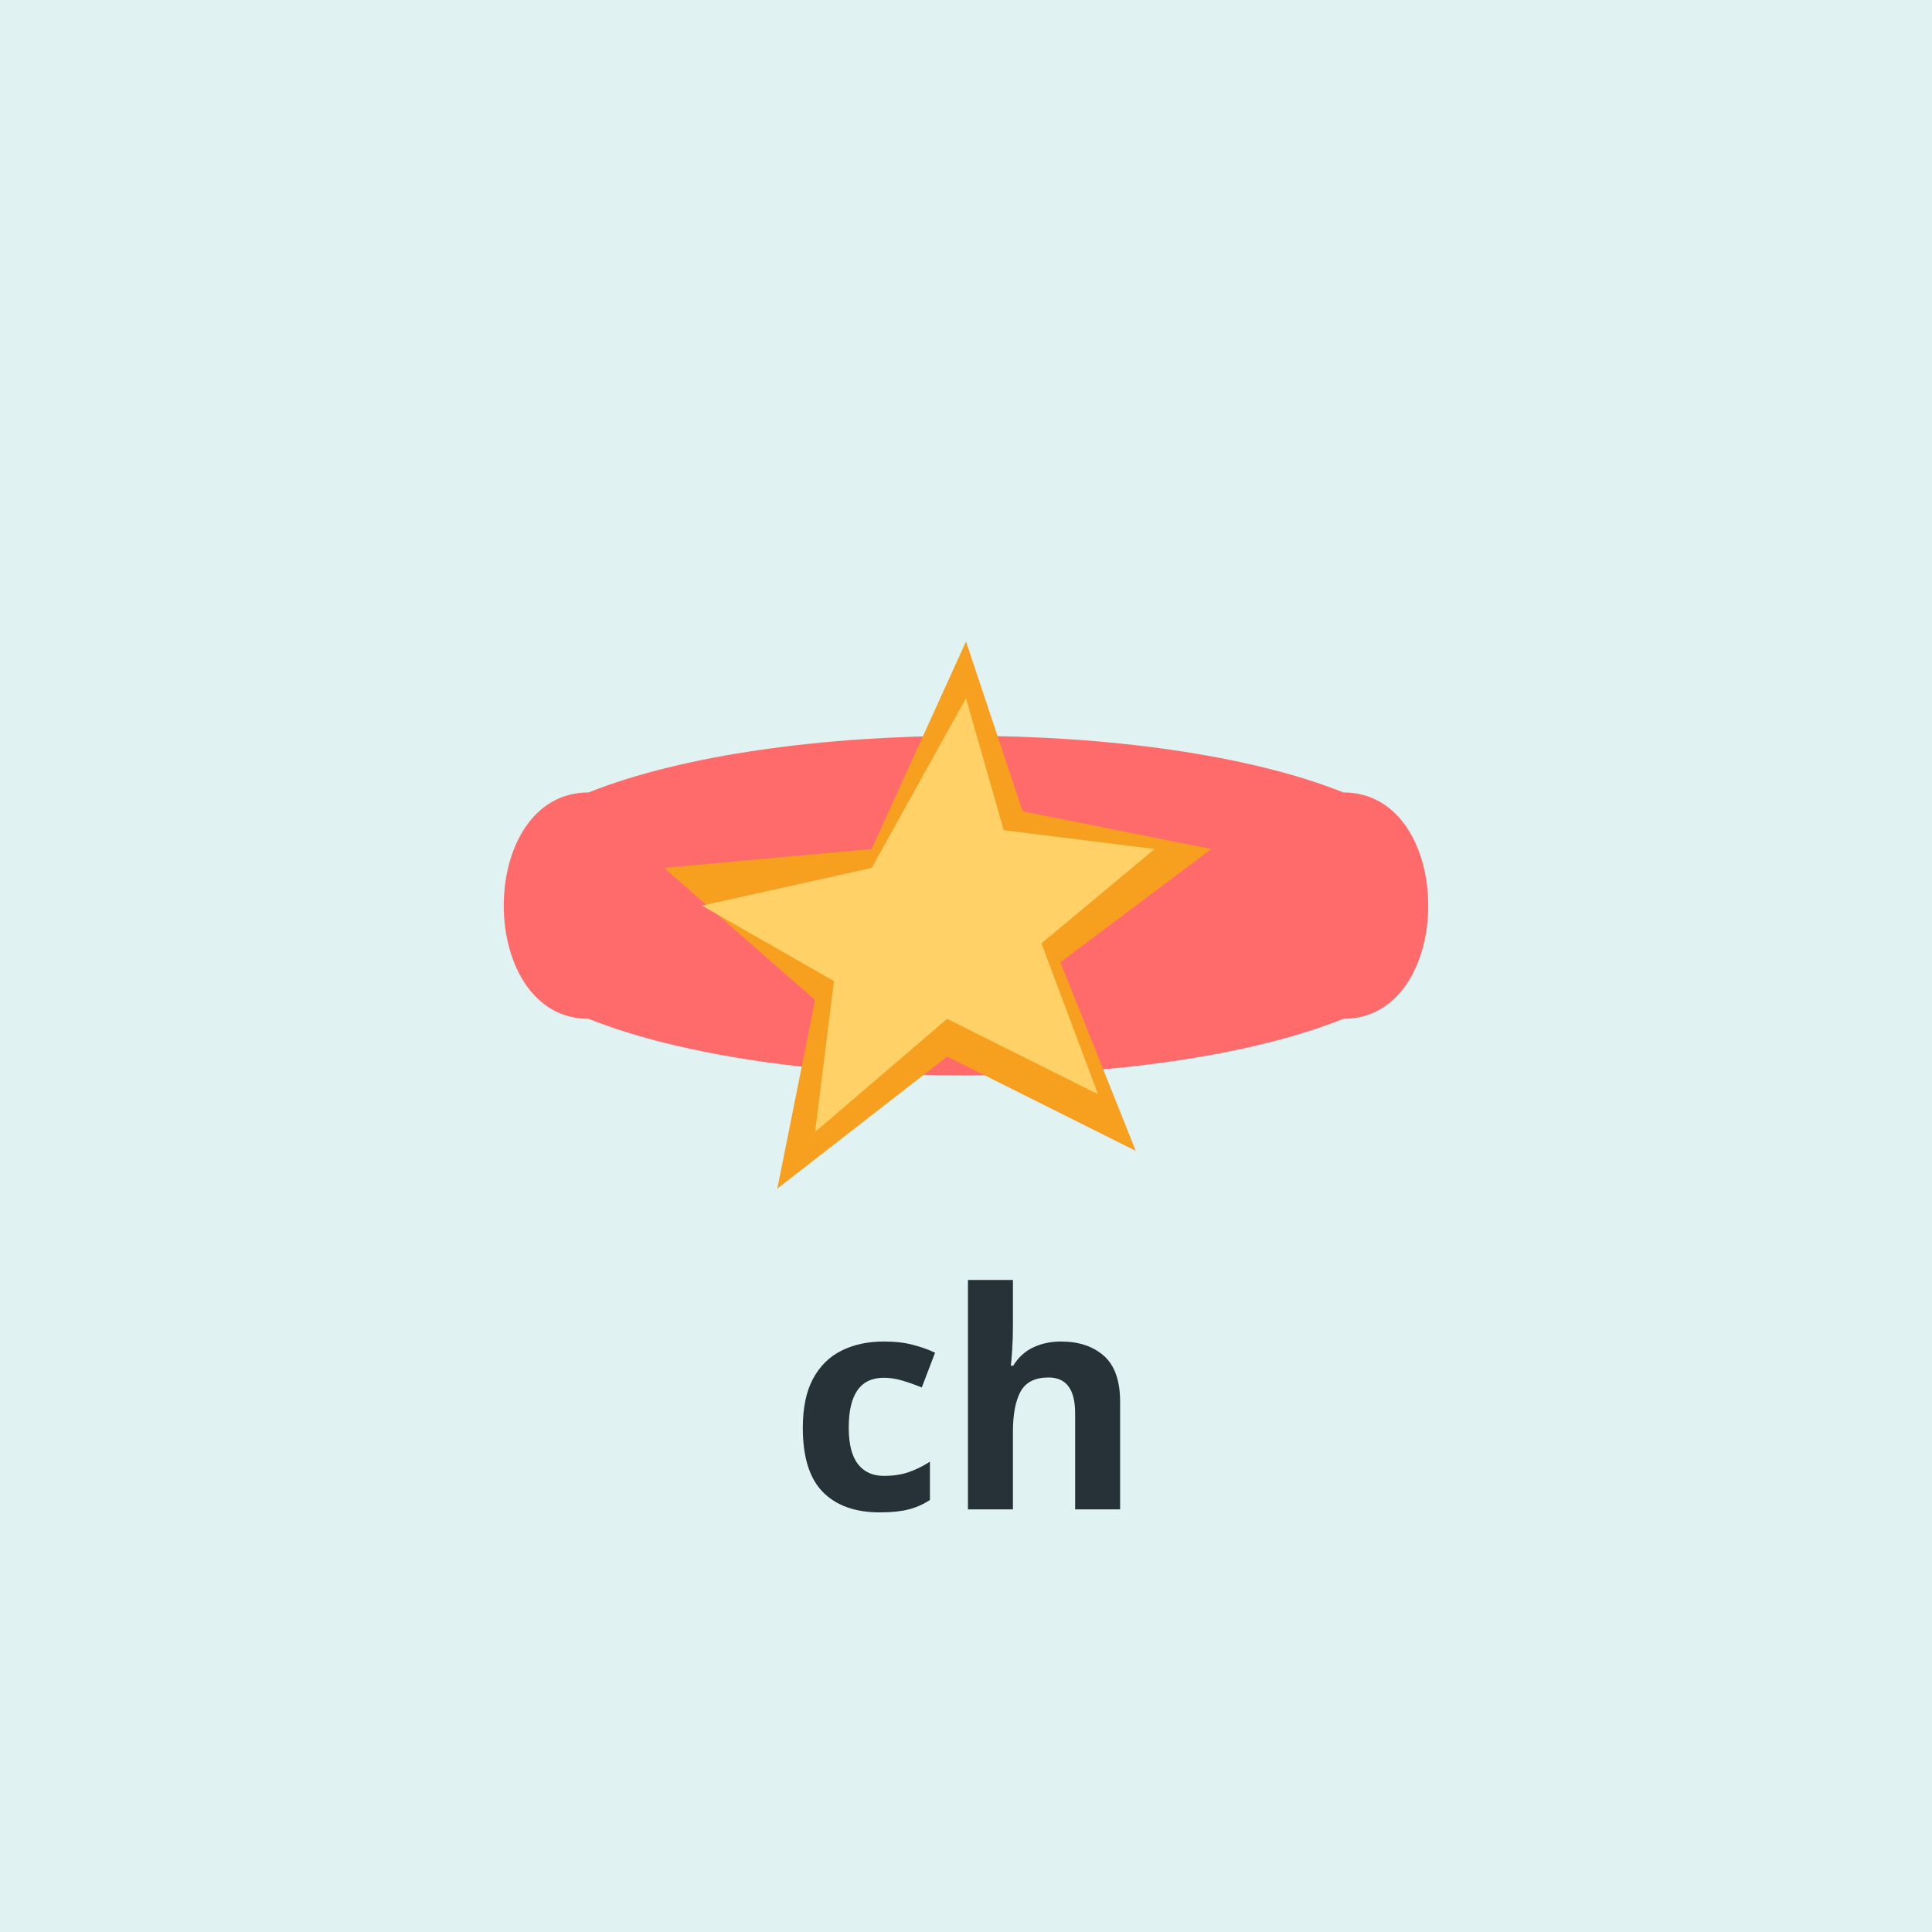
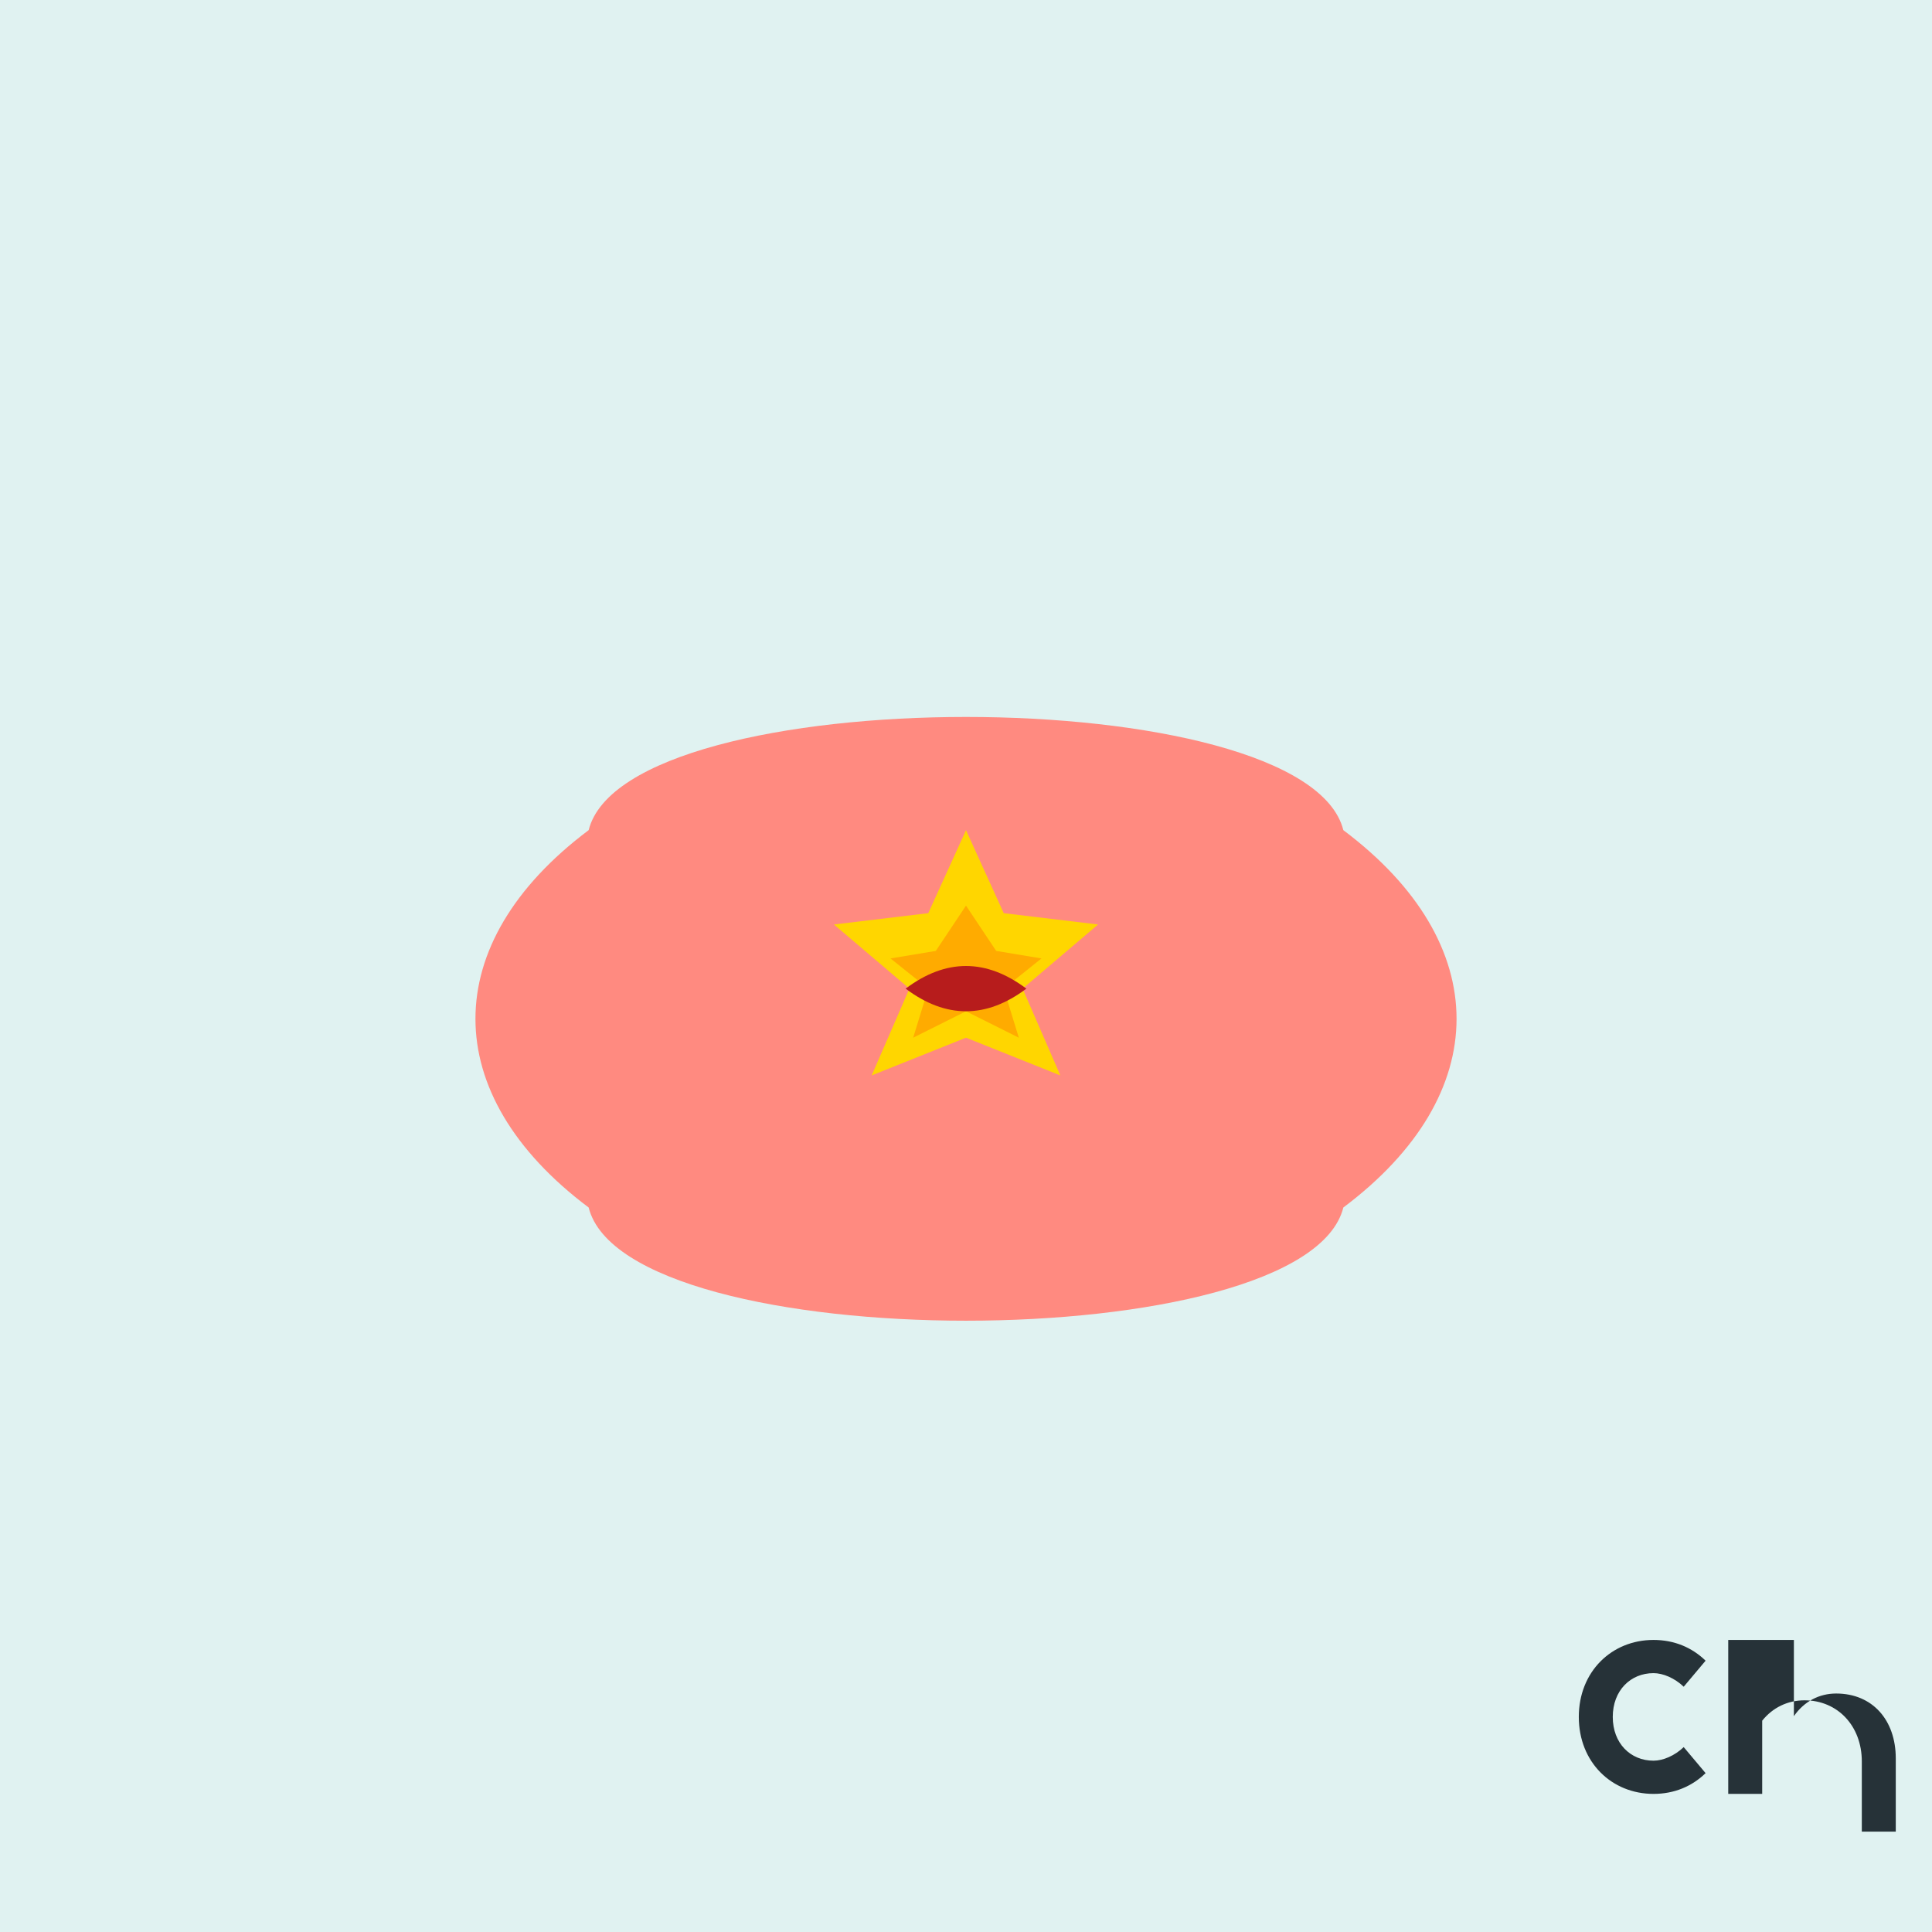
<svg xmlns="http://www.w3.org/2000/svg" width="512" height="512" viewBox="0 0 512 512">
  <rect width="512" height="512" fill="#E0F2F1" />
-   <path fill="#FF6B6B" d="M156,270 C126,270 126,210 156,210 C206,190 306,190 356,210 C386,210 386,270 356,270 C306,290 206,290 156,270 Z" />
-   <circle cx="256" cy="240" r="15" fill="#8C3B3B" />
-   <path fill="#F79F1F" d="M256,170 l15,45 50,10 -40,30 20,50 -50,-25 -45,35 10,-50 -40,-35 55,-5z" />
-   <path fill="#FFD166" d="M256,185 l10,35 40,5 -30,25 15,40 -40,-20 -35,30 5,-40 -35,-20 45,-10z" />
-   <text x="256" y="400" font-family="sans-serif" font-size="80" font-weight="bold" fill="#263238" text-anchor="middle">ch</text>
+   <path d="M156,220 C166,180 346,180 356,220 C396,250 396,290 356,320 C346,360 166,360 156,320 C116,290 116,250 156,220 Z" fill="#FF8A80" />
+   <path d="M246,242 L256,220 L266,242 L291,245 L271,262 L281,285 L256,275 L231,285 L241,262 L221,245 Z" fill="#FFD600" />
+   <path d="M248,252 L256,240 L264,252 L276,254 L266,262 L270,275 L256,268 L242,275 L246,262 L236,254 Z" fill="#FFAB00" />
+   <path d="M240,262 Q256,250 272,262 Q256,274 240,262 Z" fill="#B71C1C" />
+   <g fill="#263238">
+     <path d="M438.2,475.4c-11.1,0-19.8-8.4-19.8-20.4s8.7-20.4,19.8-20.4c5.5,0,10.2,2,13.8,5.5l-5.8,6.9c-2.4-2.3-5.5-3.6-8-3.6c-6.1,0-10.8,4.6-10.8,11.6s4.7,11.6,10.8,11.6c2.5,0,5.6-1.3,8-3.6l5.8,6.9C448.4,473.4,443.7,475.4,438.2,475.4z" />
+     <path d="M458,434.6v40.8h9V456c2.8-3.5,6.8-5.4,11.2-5.4c8.8,0,15.2,6.8,15.2,16.2v18.6h9V466c0-10.2-6.2-17.2-15.8-17.2c-4.5,0-8.5,2.1-11.2,6v-20.2H458z" />
+   </g>
</svg>
